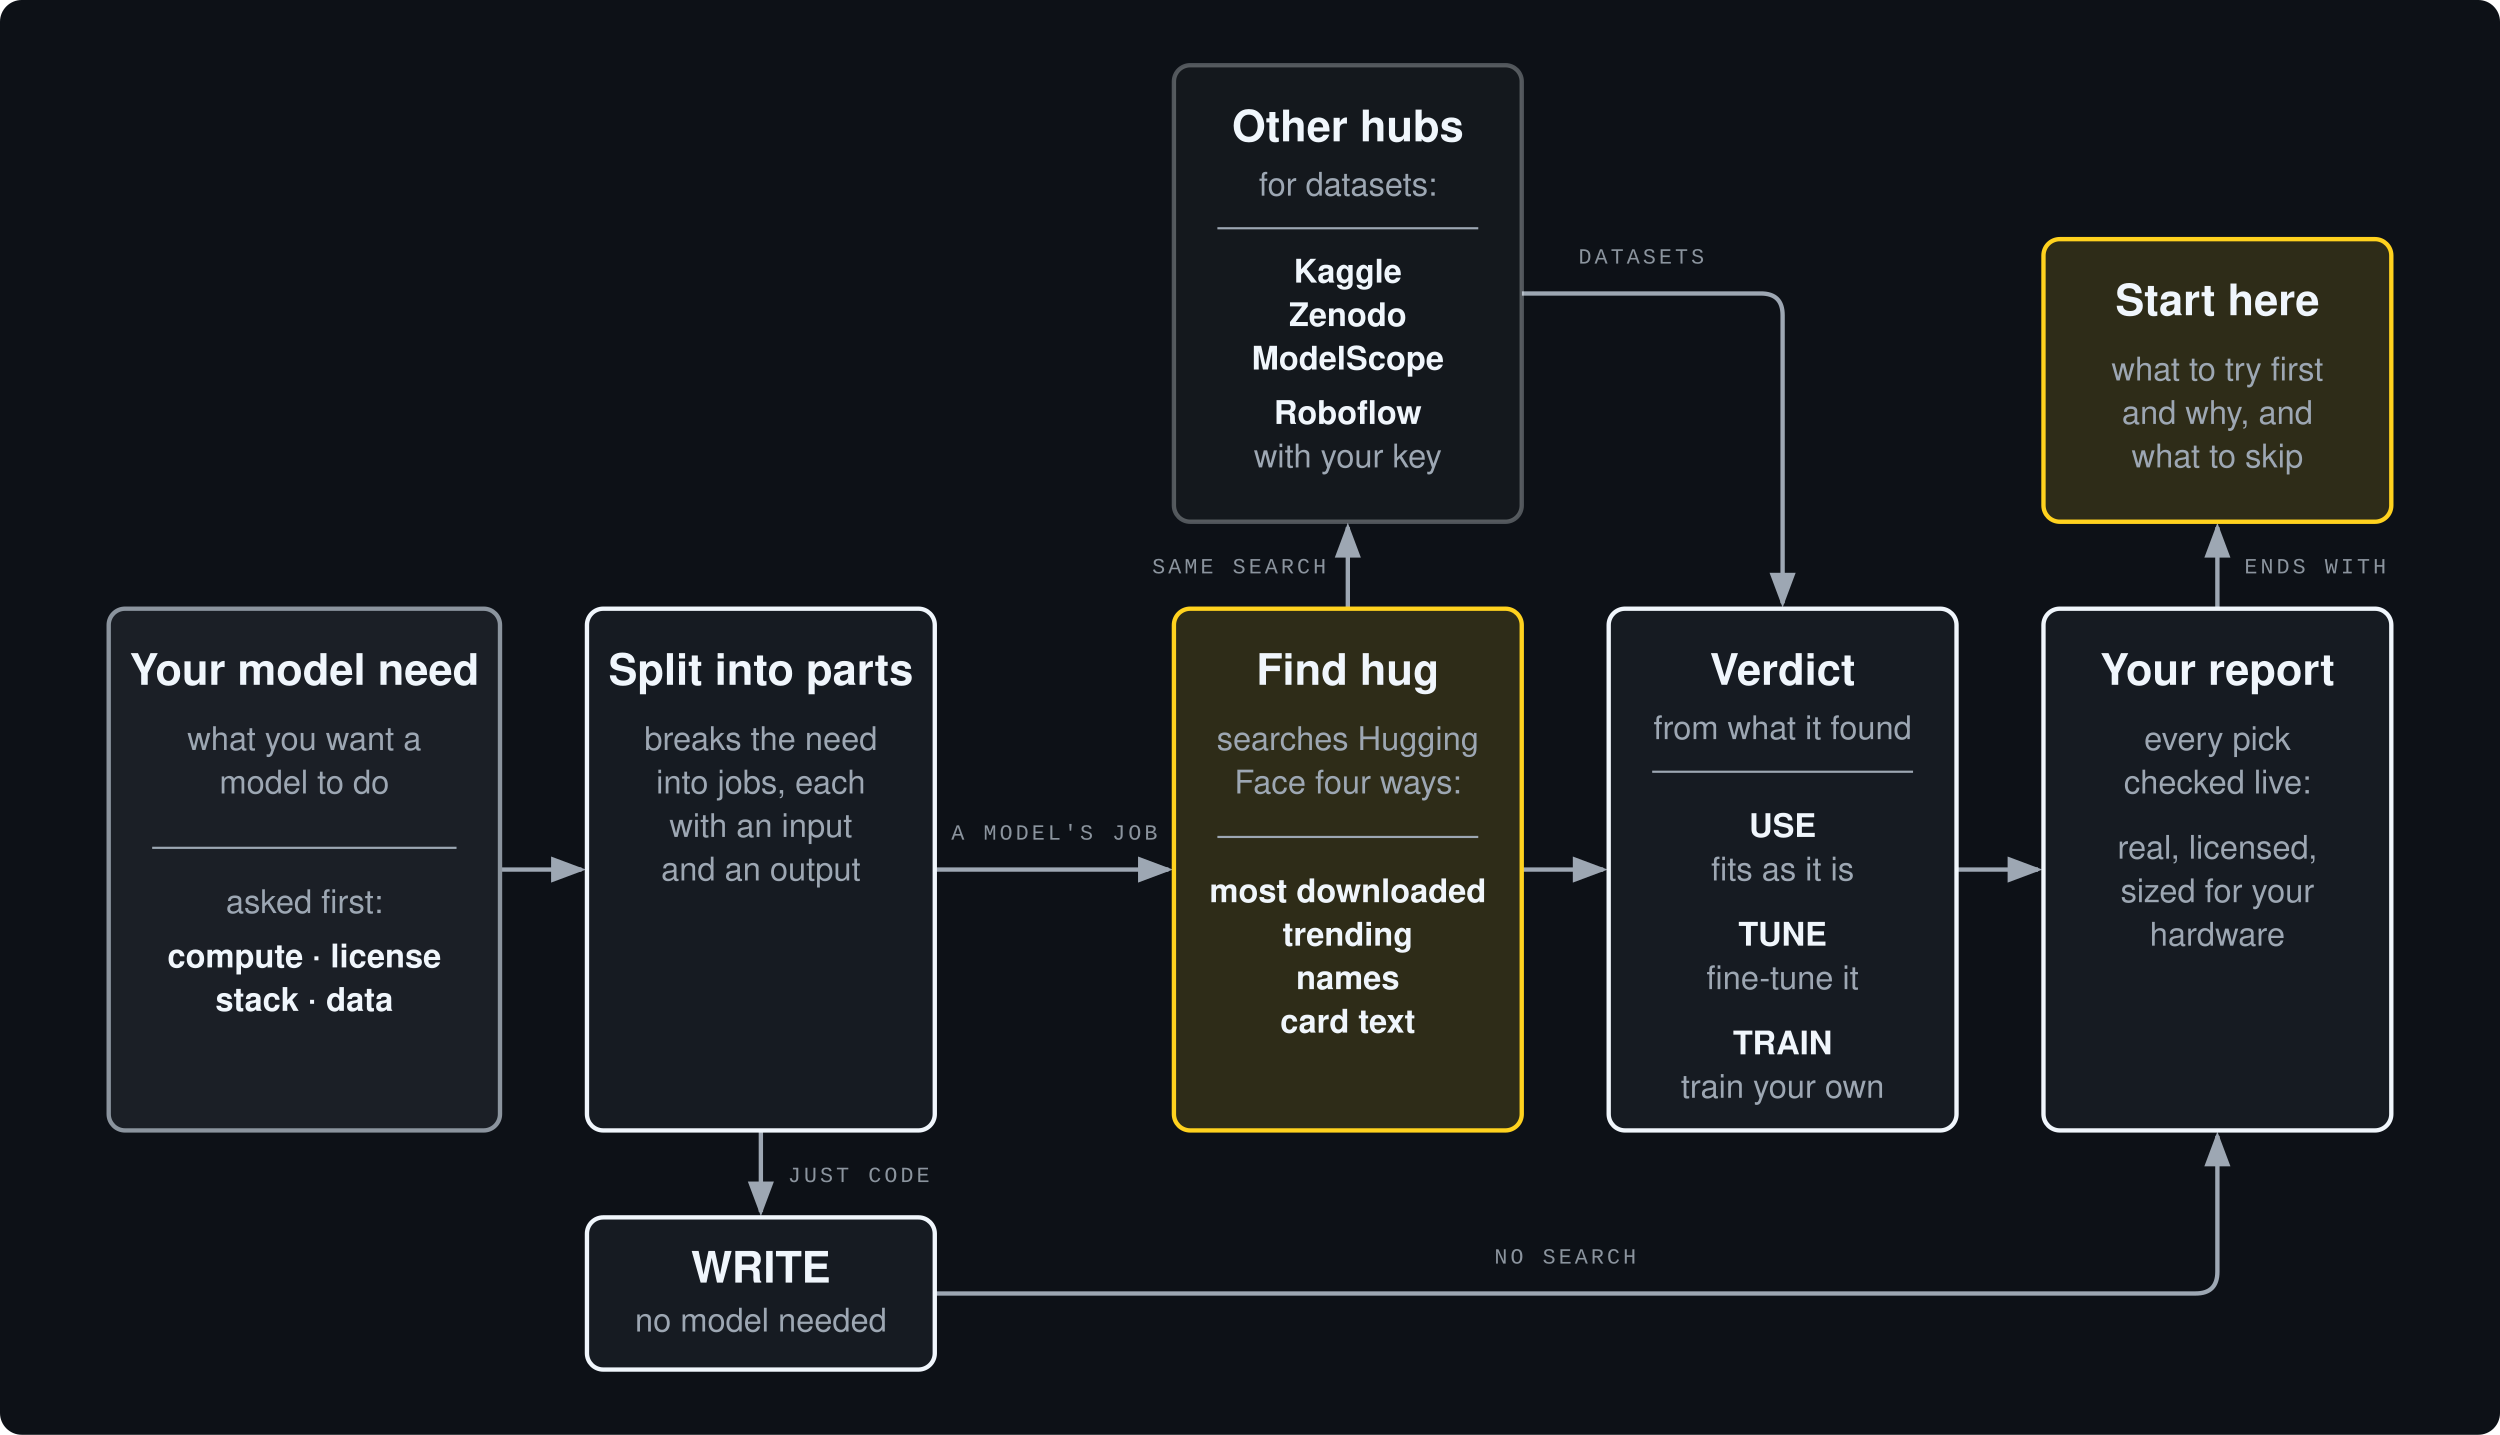
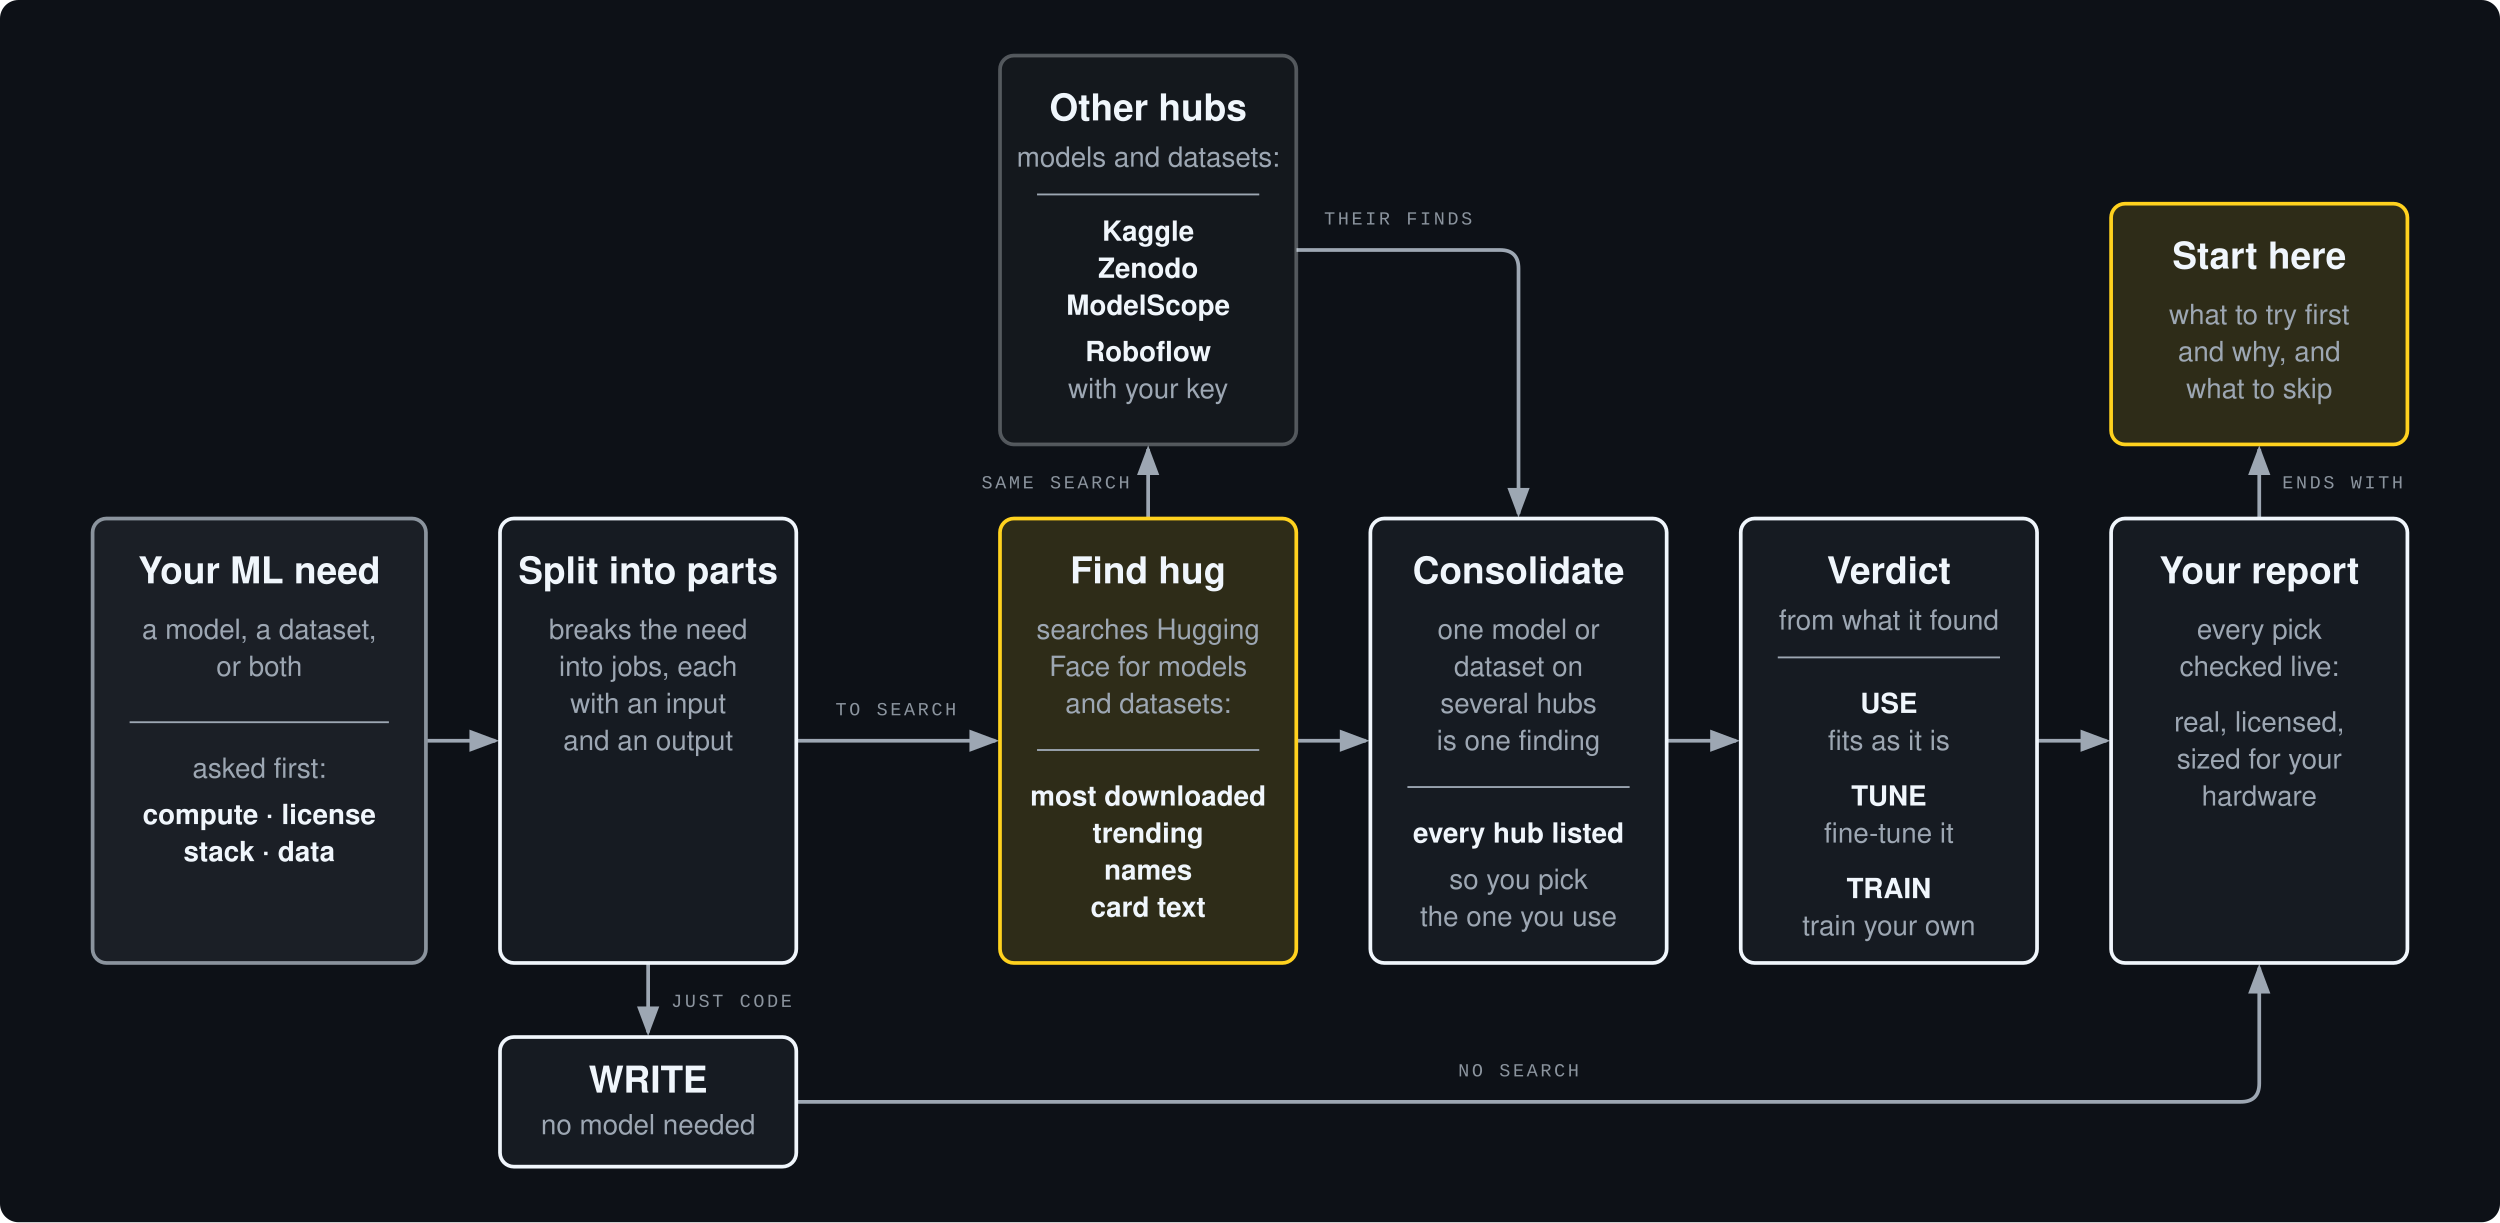
- <svg xmlns="http://www.w3.org/2000/svg" width="920" height="528" viewBox="0 0 920 528" role="img" aria-labelledby="flow-dark-title flow-dark-desc">
+ <svg xmlns="http://www.w3.org/2000/svg" width="1080" height="528" viewBox="0 0 1080 528" role="img" aria-labelledby="flow-dark-title flow-dark-desc">
  <defs>
    <marker id="flow-dark-arrow" markerWidth="8" markerHeight="6" refX="7" refY="3" orient="auto">
      <polygon points="0 0, 8 3, 0 6" fill="#9da7b3" />
    </marker>
  </defs>
-   <rect width="920" height="528" rx="8" fill="#0d1117" />
+   <rect width="1080" height="528" rx="8" fill="#0d1117" />
  <line x1="184" y1="320" x2="214" y2="320" stroke="#9da7b3" stroke-width="1.6" marker-end="url(#flow-dark-arrow)" />
  <line x1="344" y1="320" x2="430" y2="320" stroke="#9da7b3" stroke-width="1.6" marker-end="url(#flow-dark-arrow)" />
  <line x1="560" y1="320" x2="590" y2="320" stroke="#9da7b3" stroke-width="1.6" marker-end="url(#flow-dark-arrow)" />
  <line x1="720" y1="320" x2="750" y2="320" stroke="#9da7b3" stroke-width="1.6" marker-end="url(#flow-dark-arrow)" />
+   <line x1="880" y1="320" x2="910" y2="320" stroke="#9da7b3" stroke-width="1.6" marker-end="url(#flow-dark-arrow)" />
  <line x1="496" y1="224" x2="496" y2="194" stroke="#9da7b3" stroke-width="1.6" marker-end="url(#flow-dark-arrow)" />
  <path d="M560 108 H648 Q656 108 656 116 V222" fill="none" stroke="#9da7b3" stroke-width="1.6" marker-end="url(#flow-dark-arrow)" />
-   <line x1="816" y1="224" x2="816" y2="194" stroke="#9da7b3" stroke-width="1.6" marker-end="url(#flow-dark-arrow)" />
+   <line x1="976" y1="224" x2="976" y2="194" stroke="#9da7b3" stroke-width="1.6" marker-end="url(#flow-dark-arrow)" />
  <line x1="280" y1="416" x2="280" y2="446" stroke="#9da7b3" stroke-width="1.6" marker-end="url(#flow-dark-arrow)" />
-   <path d="M344 476 H808 Q816 476 816 468 V418" fill="none" stroke="#9da7b3" stroke-width="1.6" marker-end="url(#flow-dark-arrow)" />
+   <path d="M344 476 H968 Q976 476 976 468 V418" fill="none" stroke="#9da7b3" stroke-width="1.6" marker-end="url(#flow-dark-arrow)" />
  <rect x="40" y="224" width="144" height="192" rx="6" fill="#0d1117" />
  <rect x="40" y="224" width="144" height="192" rx="6" fill="#9da7b3" fill-opacity="0.10" stroke="#8b949e" stroke-width="1.6" />
  <rect x="216" y="224" width="128" height="192" rx="6" fill="#0d1117" />
  <rect x="216" y="224" width="128" height="192" rx="6" fill="#161b22" stroke="#f0f6fc" stroke-width="1.6" />
  <rect x="432" y="224" width="128" height="192" rx="6" fill="#0d1117" />
  <rect x="432" y="224" width="128" height="192" rx="6" fill="#ffd21e" fill-opacity="0.14" stroke="#ffd21e" stroke-width="1.6" />
  <rect x="592" y="224" width="128" height="192" rx="6" fill="#0d1117" />
  <rect x="592" y="224" width="128" height="192" rx="6" fill="#161b22" stroke="#f0f6fc" stroke-width="1.6" />
  <rect x="752" y="224" width="128" height="192" rx="6" fill="#0d1117" />
  <rect x="752" y="224" width="128" height="192" rx="6" fill="#161b22" stroke="#f0f6fc" stroke-width="1.6" />
+   <rect x="912" y="224" width="128" height="192" rx="6" fill="#0d1117" />
+   <rect x="912" y="224" width="128" height="192" rx="6" fill="#161b22" stroke="#f0f6fc" stroke-width="1.6" />
  <rect x="432" y="24" width="128" height="168" rx="6" fill="#0d1117" />
  <rect x="432" y="24" width="128" height="168" rx="6" fill="#f0f6fc" fill-opacity="0.03" stroke="#f0f6fc" stroke-opacity="0.30" stroke-width="1.6" />
-   <rect x="752" y="88" width="128" height="104" rx="6" fill="#0d1117" />
-   <rect x="752" y="88" width="128" height="104" rx="6" fill="#ffd21e" fill-opacity="0.14" stroke="#ffd21e" stroke-width="1.6" />
+   <rect x="912" y="88" width="128" height="104" rx="6" fill="#0d1117" />
+   <rect x="912" y="88" width="128" height="104" rx="6" fill="#ffd21e" fill-opacity="0.14" stroke="#ffd21e" stroke-width="1.6" />
  <rect x="216" y="448" width="128" height="56" rx="6" fill="#0d1117" />
  <rect x="216" y="448" width="128" height="56" rx="6" fill="#161b22" stroke="#f0f6fc" stroke-width="1.6" />
  <line x1="56" y1="312" x2="168" y2="312" stroke="#9da7b3" stroke-width="0.8" />
-   <line x1="448" y1="308" x2="544" y2="308" stroke="#9da7b3" stroke-width="0.8" />
-   <line x1="608" y1="284" x2="704" y2="284" stroke="#9da7b3" stroke-width="0.8" />
+   <line x1="448" y1="324" x2="544" y2="324" stroke="#9da7b3" stroke-width="0.8" />
+   <line x1="608" y1="340" x2="704" y2="340" stroke="#9da7b3" stroke-width="0.8" />
+   <line x1="768" y1="284" x2="864" y2="284" stroke="#9da7b3" stroke-width="0.8" />
  <line x1="448" y1="84" x2="544" y2="84" stroke="#9da7b3" stroke-width="0.8" />
-   <rect x="348" y="300" width="80" height="12" rx="2" fill="#0d1117" />
-   <text x="388" y="309" font-family="ui-monospace, SFMono-Regular, Consolas, 'Liberation Mono', monospace" font-size="8" fill="#8b949e" letter-spacing="0.14em" text-anchor="middle">A MODEL'S JOB</text>
+   <rect x="359" y="300" width="56" height="12" rx="2" fill="#0d1117" />
+   <text x="387" y="309" font-family="ui-monospace, SFMono-Regular, Consolas, 'Liberation Mono', monospace" font-size="8" fill="#8b949e" letter-spacing="0.14em" text-anchor="middle">TO SEARCH</text>
  <rect x="424" y="202" width="64" height="12" rx="2" fill="#0d1117" />
  <text x="456" y="211" font-family="ui-monospace, SFMono-Regular, Consolas, 'Liberation Mono', monospace" font-size="8" fill="#8b949e" letter-spacing="0.14em" text-anchor="middle">SAME SEARCH</text>
-   <rect x="572" y="88" width="64" height="12" rx="2" fill="#0d1117" />
-   <text x="604" y="97" font-family="ui-monospace, SFMono-Regular, Consolas, 'Liberation Mono', monospace" font-size="8" fill="#8b949e" letter-spacing="0.14em" text-anchor="middle">DATASETS</text>
-   <rect x="824" y="202" width="56" height="12" rx="2" fill="#0d1117" />
-   <text x="852" y="211" font-family="ui-monospace, SFMono-Regular, Consolas, 'Liberation Mono', monospace" font-size="8" fill="#8b949e" letter-spacing="0.14em" text-anchor="middle">ENDS WITH</text>
+   <rect x="568" y="88" width="72" height="12" rx="2" fill="#0d1117" />
+   <text x="604" y="97" font-family="ui-monospace, SFMono-Regular, Consolas, 'Liberation Mono', monospace" font-size="8" fill="#8b949e" letter-spacing="0.14em" text-anchor="middle">THEIR FINDS</text>
+   <rect x="984" y="202" width="56" height="12" rx="2" fill="#0d1117" />
+   <text x="1012" y="211" font-family="ui-monospace, SFMono-Regular, Consolas, 'Liberation Mono', monospace" font-size="8" fill="#8b949e" letter-spacing="0.14em" text-anchor="middle">ENDS WITH</text>
  <rect x="288" y="426" width="56" height="12" rx="2" fill="#0d1117" />
  <text x="316" y="435" font-family="ui-monospace, SFMono-Regular, Consolas, 'Liberation Mono', monospace" font-size="8" fill="#8b949e" letter-spacing="0.14em" text-anchor="middle">JUST CODE</text>
-   <rect x="548" y="456" width="56" height="12" rx="2" fill="#0d1117" />
-   <text x="576" y="465" font-family="ui-monospace, SFMono-Regular, Consolas, 'Liberation Mono', monospace" font-size="8" fill="#8b949e" letter-spacing="0.14em" text-anchor="middle">NO SEARCH</text>
-   <text x="112" y="252" font-family="-apple-system, BlinkMacSystemFont, 'Segoe UI', Helvetica, Arial, sans-serif" font-size="16" font-weight="600" fill="#f0f6fc" text-anchor="middle">Your model need</text>
-   <text x="112" y="276" font-family="-apple-system, BlinkMacSystemFont, 'Segoe UI', Helvetica, Arial, sans-serif" font-size="12" fill="#9da7b3" text-anchor="middle">what you want a</text>
-   <text x="112" y="292" font-family="-apple-system, BlinkMacSystemFont, 'Segoe UI', Helvetica, Arial, sans-serif" font-size="12" fill="#9da7b3" text-anchor="middle">model to do</text>
+   <rect x="628" y="456" width="56" height="12" rx="2" fill="#0d1117" />
+   <text x="656" y="465" font-family="ui-monospace, SFMono-Regular, Consolas, 'Liberation Mono', monospace" font-size="8" fill="#8b949e" letter-spacing="0.14em" text-anchor="middle">NO SEARCH</text>
+   <text x="112" y="252" font-family="-apple-system, BlinkMacSystemFont, 'Segoe UI', Helvetica, Arial, sans-serif" font-size="16" font-weight="600" fill="#f0f6fc" text-anchor="middle">Your ML need</text>
+   <text x="112" y="276" font-family="-apple-system, BlinkMacSystemFont, 'Segoe UI', Helvetica, Arial, sans-serif" font-size="12" fill="#9da7b3" text-anchor="middle">a model, a dataset,</text>
+   <text x="112" y="292" font-family="-apple-system, BlinkMacSystemFont, 'Segoe UI', Helvetica, Arial, sans-serif" font-size="12" fill="#9da7b3" text-anchor="middle">or both</text>
  <text x="112" y="336" font-family="-apple-system, BlinkMacSystemFont, 'Segoe UI', Helvetica, Arial, sans-serif" font-size="12" fill="#9da7b3" text-anchor="middle">asked first:</text>
  <text x="112" y="356" font-family="-apple-system, BlinkMacSystemFont, 'Segoe UI', Helvetica, Arial, sans-serif" font-size="12" font-weight="600" fill="#f0f6fc" text-anchor="middle">compute · license</text>
  <text x="112" y="372" font-family="-apple-system, BlinkMacSystemFont, 'Segoe UI', Helvetica, Arial, sans-serif" font-size="12" font-weight="600" fill="#f0f6fc" text-anchor="middle">stack · data</text>
  <text x="280" y="252" font-family="-apple-system, BlinkMacSystemFont, 'Segoe UI', Helvetica, Arial, sans-serif" font-size="16" font-weight="600" fill="#f0f6fc" text-anchor="middle">Split into parts</text>
  <text x="280" y="276" font-family="-apple-system, BlinkMacSystemFont, 'Segoe UI', Helvetica, Arial, sans-serif" font-size="12" fill="#9da7b3" text-anchor="middle">breaks the need</text>
  <text x="280" y="292" font-family="-apple-system, BlinkMacSystemFont, 'Segoe UI', Helvetica, Arial, sans-serif" font-size="12" fill="#9da7b3" text-anchor="middle">into jobs, each</text>
  <text x="280" y="308" font-family="-apple-system, BlinkMacSystemFont, 'Segoe UI', Helvetica, Arial, sans-serif" font-size="12" fill="#9da7b3" text-anchor="middle">with an input</text>
  <text x="280" y="324" font-family="-apple-system, BlinkMacSystemFont, 'Segoe UI', Helvetica, Arial, sans-serif" font-size="12" fill="#9da7b3" text-anchor="middle">and an output</text>
  <text x="496" y="252" font-family="-apple-system, BlinkMacSystemFont, 'Segoe UI', Helvetica, Arial, sans-serif" font-size="16" font-weight="600" fill="#f0f6fc" text-anchor="middle">Find hug</text>
  <text x="496" y="276" font-family="-apple-system, BlinkMacSystemFont, 'Segoe UI', Helvetica, Arial, sans-serif" font-size="12" fill="#9da7b3" text-anchor="middle">searches Hugging</text>
-   <text x="496" y="292" font-family="-apple-system, BlinkMacSystemFont, 'Segoe UI', Helvetica, Arial, sans-serif" font-size="12" fill="#9da7b3" text-anchor="middle">Face four ways:</text>
-   <text x="496" y="332" font-family="-apple-system, BlinkMacSystemFont, 'Segoe UI', Helvetica, Arial, sans-serif" font-size="12" font-weight="600" fill="#f0f6fc" text-anchor="middle">most downloaded</text>
-   <text x="496" y="348" font-family="-apple-system, BlinkMacSystemFont, 'Segoe UI', Helvetica, Arial, sans-serif" font-size="12" font-weight="600" fill="#f0f6fc" text-anchor="middle">trending</text>
-   <text x="496" y="364" font-family="-apple-system, BlinkMacSystemFont, 'Segoe UI', Helvetica, Arial, sans-serif" font-size="12" font-weight="600" fill="#f0f6fc" text-anchor="middle">names</text>
-   <text x="496" y="380" font-family="-apple-system, BlinkMacSystemFont, 'Segoe UI', Helvetica, Arial, sans-serif" font-size="12" font-weight="600" fill="#f0f6fc" text-anchor="middle">card text</text>
+   <text x="496" y="292" font-family="-apple-system, BlinkMacSystemFont, 'Segoe UI', Helvetica, Arial, sans-serif" font-size="12" fill="#9da7b3" text-anchor="middle">Face for models</text>
+   <text x="496" y="308" font-family="-apple-system, BlinkMacSystemFont, 'Segoe UI', Helvetica, Arial, sans-serif" font-size="12" fill="#9da7b3" text-anchor="middle">and datasets:</text>
+   <text x="496" y="348" font-family="-apple-system, BlinkMacSystemFont, 'Segoe UI', Helvetica, Arial, sans-serif" font-size="12" font-weight="600" fill="#f0f6fc" text-anchor="middle">most downloaded</text>
+   <text x="496" y="364" font-family="-apple-system, BlinkMacSystemFont, 'Segoe UI', Helvetica, Arial, sans-serif" font-size="12" font-weight="600" fill="#f0f6fc" text-anchor="middle">trending</text>
+   <text x="496" y="380" font-family="-apple-system, BlinkMacSystemFont, 'Segoe UI', Helvetica, Arial, sans-serif" font-size="12" font-weight="600" fill="#f0f6fc" text-anchor="middle">names</text>
+   <text x="496" y="396" font-family="-apple-system, BlinkMacSystemFont, 'Segoe UI', Helvetica, Arial, sans-serif" font-size="12" font-weight="600" fill="#f0f6fc" text-anchor="middle">card text</text>
  <text x="496" y="52" font-family="-apple-system, BlinkMacSystemFont, 'Segoe UI', Helvetica, Arial, sans-serif" font-size="16" font-weight="600" fill="#f0f6fc" text-anchor="middle">Other hubs</text>
-   <text x="496" y="72" font-family="-apple-system, BlinkMacSystemFont, 'Segoe UI', Helvetica, Arial, sans-serif" font-size="12" fill="#9da7b3" text-anchor="middle">for datasets:</text>
+   <text x="496" y="72" font-family="-apple-system, BlinkMacSystemFont, 'Segoe UI', Helvetica, Arial, sans-serif" font-size="12" fill="#9da7b3" text-anchor="middle">models and datasets:</text>
  <text x="496" y="104" font-family="-apple-system, BlinkMacSystemFont, 'Segoe UI', Helvetica, Arial, sans-serif" font-size="12" font-weight="600" fill="#f0f6fc" text-anchor="middle">Kaggle</text>
  <text x="496" y="120" font-family="-apple-system, BlinkMacSystemFont, 'Segoe UI', Helvetica, Arial, sans-serif" font-size="12" font-weight="600" fill="#f0f6fc" text-anchor="middle">Zenodo</text>
  <text x="496" y="136" font-family="-apple-system, BlinkMacSystemFont, 'Segoe UI', Helvetica, Arial, sans-serif" font-size="12" font-weight="600" fill="#f0f6fc" text-anchor="middle">ModelScope</text>
  <text x="496" y="156" font-family="-apple-system, BlinkMacSystemFont, 'Segoe UI', Helvetica, Arial, sans-serif" font-size="12" font-weight="600" fill="#f0f6fc" text-anchor="middle">Roboflow</text>
  <text x="496" y="172" font-family="-apple-system, BlinkMacSystemFont, 'Segoe UI', Helvetica, Arial, sans-serif" font-size="12" fill="#9da7b3" text-anchor="middle">with your key</text>
-   <text x="656" y="252" font-family="-apple-system, BlinkMacSystemFont, 'Segoe UI', Helvetica, Arial, sans-serif" font-size="16" font-weight="600" fill="#f0f6fc" text-anchor="middle">Verdict</text>
-   <text x="656" y="272" font-family="-apple-system, BlinkMacSystemFont, 'Segoe UI', Helvetica, Arial, sans-serif" font-size="12" fill="#9da7b3" text-anchor="middle">from what it found</text>
-   <text x="656" y="308" font-family="-apple-system, BlinkMacSystemFont, 'Segoe UI', Helvetica, Arial, sans-serif" font-size="12" font-weight="600" fill="#f0f6fc" text-anchor="middle">USE</text>
-   <text x="656" y="324" font-family="-apple-system, BlinkMacSystemFont, 'Segoe UI', Helvetica, Arial, sans-serif" font-size="12" fill="#9da7b3" text-anchor="middle">fits as it is</text>
-   <text x="656" y="348" font-family="-apple-system, BlinkMacSystemFont, 'Segoe UI', Helvetica, Arial, sans-serif" font-size="12" font-weight="600" fill="#f0f6fc" text-anchor="middle">TUNE</text>
-   <text x="656" y="364" font-family="-apple-system, BlinkMacSystemFont, 'Segoe UI', Helvetica, Arial, sans-serif" font-size="12" fill="#9da7b3" text-anchor="middle">fine-tune it</text>
-   <text x="656" y="388" font-family="-apple-system, BlinkMacSystemFont, 'Segoe UI', Helvetica, Arial, sans-serif" font-size="12" font-weight="600" fill="#f0f6fc" text-anchor="middle">TRAIN</text>
-   <text x="656" y="404" font-family="-apple-system, BlinkMacSystemFont, 'Segoe UI', Helvetica, Arial, sans-serif" font-size="12" fill="#9da7b3" text-anchor="middle">train your own</text>
-   <text x="816" y="252" font-family="-apple-system, BlinkMacSystemFont, 'Segoe UI', Helvetica, Arial, sans-serif" font-size="16" font-weight="600" fill="#f0f6fc" text-anchor="middle">Your report</text>
-   <text x="816" y="276" font-family="-apple-system, BlinkMacSystemFont, 'Segoe UI', Helvetica, Arial, sans-serif" font-size="12" fill="#9da7b3" text-anchor="middle">every pick</text>
-   <text x="816" y="292" font-family="-apple-system, BlinkMacSystemFont, 'Segoe UI', Helvetica, Arial, sans-serif" font-size="12" fill="#9da7b3" text-anchor="middle">checked live:</text>
-   <text x="816" y="316" font-family="-apple-system, BlinkMacSystemFont, 'Segoe UI', Helvetica, Arial, sans-serif" font-size="12" fill="#9da7b3" text-anchor="middle">real, licensed,</text>
-   <text x="816" y="332" font-family="-apple-system, BlinkMacSystemFont, 'Segoe UI', Helvetica, Arial, sans-serif" font-size="12" fill="#9da7b3" text-anchor="middle">sized for your</text>
-   <text x="816" y="348" font-family="-apple-system, BlinkMacSystemFont, 'Segoe UI', Helvetica, Arial, sans-serif" font-size="12" fill="#9da7b3" text-anchor="middle">hardware</text>
-   <text x="816" y="116" font-family="-apple-system, BlinkMacSystemFont, 'Segoe UI', Helvetica, Arial, sans-serif" font-size="16" font-weight="600" fill="#f0f6fc" text-anchor="middle">Start here</text>
-   <text x="816" y="140" font-family="-apple-system, BlinkMacSystemFont, 'Segoe UI', Helvetica, Arial, sans-serif" font-size="12" fill="#9da7b3" text-anchor="middle">what to try first</text>
-   <text x="816" y="156" font-family="-apple-system, BlinkMacSystemFont, 'Segoe UI', Helvetica, Arial, sans-serif" font-size="12" fill="#9da7b3" text-anchor="middle">and why, and</text>
-   <text x="816" y="172" font-family="-apple-system, BlinkMacSystemFont, 'Segoe UI', Helvetica, Arial, sans-serif" font-size="12" fill="#9da7b3" text-anchor="middle">what to skip</text>
+   <text x="656" y="252" font-family="-apple-system, BlinkMacSystemFont, 'Segoe UI', Helvetica, Arial, sans-serif" font-size="16" font-weight="600" fill="#f0f6fc" text-anchor="middle">Consolidate</text>
+   <text x="656" y="276" font-family="-apple-system, BlinkMacSystemFont, 'Segoe UI', Helvetica, Arial, sans-serif" font-size="12" fill="#9da7b3" text-anchor="middle">one model or</text>
+   <text x="656" y="292" font-family="-apple-system, BlinkMacSystemFont, 'Segoe UI', Helvetica, Arial, sans-serif" font-size="12" fill="#9da7b3" text-anchor="middle">dataset on</text>
+   <text x="656" y="308" font-family="-apple-system, BlinkMacSystemFont, 'Segoe UI', Helvetica, Arial, sans-serif" font-size="12" fill="#9da7b3" text-anchor="middle">several hubs</text>
+   <text x="656" y="324" font-family="-apple-system, BlinkMacSystemFont, 'Segoe UI', Helvetica, Arial, sans-serif" font-size="12" fill="#9da7b3" text-anchor="middle">is one finding</text>
+   <text x="656" y="364" font-family="-apple-system, BlinkMacSystemFont, 'Segoe UI', Helvetica, Arial, sans-serif" font-size="12" font-weight="600" fill="#f0f6fc" text-anchor="middle">every hub listed</text>
+   <text x="656" y="384" font-family="-apple-system, BlinkMacSystemFont, 'Segoe UI', Helvetica, Arial, sans-serif" font-size="12" fill="#9da7b3" text-anchor="middle">so you pick</text>
+   <text x="656" y="400" font-family="-apple-system, BlinkMacSystemFont, 'Segoe UI', Helvetica, Arial, sans-serif" font-size="12" fill="#9da7b3" text-anchor="middle">the one you use</text>
+   <text x="816" y="252" font-family="-apple-system, BlinkMacSystemFont, 'Segoe UI', Helvetica, Arial, sans-serif" font-size="16" font-weight="600" fill="#f0f6fc" text-anchor="middle">Verdict</text>
+   <text x="816" y="272" font-family="-apple-system, BlinkMacSystemFont, 'Segoe UI', Helvetica, Arial, sans-serif" font-size="12" fill="#9da7b3" text-anchor="middle">from what it found</text>
+   <text x="816" y="308" font-family="-apple-system, BlinkMacSystemFont, 'Segoe UI', Helvetica, Arial, sans-serif" font-size="12" font-weight="600" fill="#f0f6fc" text-anchor="middle">USE</text>
+   <text x="816" y="324" font-family="-apple-system, BlinkMacSystemFont, 'Segoe UI', Helvetica, Arial, sans-serif" font-size="12" fill="#9da7b3" text-anchor="middle">fits as it is</text>
+   <text x="816" y="348" font-family="-apple-system, BlinkMacSystemFont, 'Segoe UI', Helvetica, Arial, sans-serif" font-size="12" font-weight="600" fill="#f0f6fc" text-anchor="middle">TUNE</text>
+   <text x="816" y="364" font-family="-apple-system, BlinkMacSystemFont, 'Segoe UI', Helvetica, Arial, sans-serif" font-size="12" fill="#9da7b3" text-anchor="middle">fine-tune it</text>
+   <text x="816" y="388" font-family="-apple-system, BlinkMacSystemFont, 'Segoe UI', Helvetica, Arial, sans-serif" font-size="12" font-weight="600" fill="#f0f6fc" text-anchor="middle">TRAIN</text>
+   <text x="816" y="404" font-family="-apple-system, BlinkMacSystemFont, 'Segoe UI', Helvetica, Arial, sans-serif" font-size="12" fill="#9da7b3" text-anchor="middle">train your own</text>
+   <text x="976" y="252" font-family="-apple-system, BlinkMacSystemFont, 'Segoe UI', Helvetica, Arial, sans-serif" font-size="16" font-weight="600" fill="#f0f6fc" text-anchor="middle">Your report</text>
+   <text x="976" y="276" font-family="-apple-system, BlinkMacSystemFont, 'Segoe UI', Helvetica, Arial, sans-serif" font-size="12" fill="#9da7b3" text-anchor="middle">every pick</text>
+   <text x="976" y="292" font-family="-apple-system, BlinkMacSystemFont, 'Segoe UI', Helvetica, Arial, sans-serif" font-size="12" fill="#9da7b3" text-anchor="middle">checked live:</text>
+   <text x="976" y="316" font-family="-apple-system, BlinkMacSystemFont, 'Segoe UI', Helvetica, Arial, sans-serif" font-size="12" fill="#9da7b3" text-anchor="middle">real, licensed,</text>
+   <text x="976" y="332" font-family="-apple-system, BlinkMacSystemFont, 'Segoe UI', Helvetica, Arial, sans-serif" font-size="12" fill="#9da7b3" text-anchor="middle">sized for your</text>
+   <text x="976" y="348" font-family="-apple-system, BlinkMacSystemFont, 'Segoe UI', Helvetica, Arial, sans-serif" font-size="12" fill="#9da7b3" text-anchor="middle">hardware</text>
+   <text x="976" y="116" font-family="-apple-system, BlinkMacSystemFont, 'Segoe UI', Helvetica, Arial, sans-serif" font-size="16" font-weight="600" fill="#f0f6fc" text-anchor="middle">Start here</text>
+   <text x="976" y="140" font-family="-apple-system, BlinkMacSystemFont, 'Segoe UI', Helvetica, Arial, sans-serif" font-size="12" fill="#9da7b3" text-anchor="middle">what to try first</text>
+   <text x="976" y="156" font-family="-apple-system, BlinkMacSystemFont, 'Segoe UI', Helvetica, Arial, sans-serif" font-size="12" fill="#9da7b3" text-anchor="middle">and why, and</text>
+   <text x="976" y="172" font-family="-apple-system, BlinkMacSystemFont, 'Segoe UI', Helvetica, Arial, sans-serif" font-size="12" fill="#9da7b3" text-anchor="middle">what to skip</text>
  <text x="280" y="472" font-family="-apple-system, BlinkMacSystemFont, 'Segoe UI', Helvetica, Arial, sans-serif" font-size="16" font-weight="600" fill="#f0f6fc" text-anchor="middle">WRITE</text>
  <text x="280" y="490" font-family="-apple-system, BlinkMacSystemFont, 'Segoe UI', Helvetica, Arial, sans-serif" font-size="12" fill="#9da7b3" text-anchor="middle">no model needed</text>
</svg>
